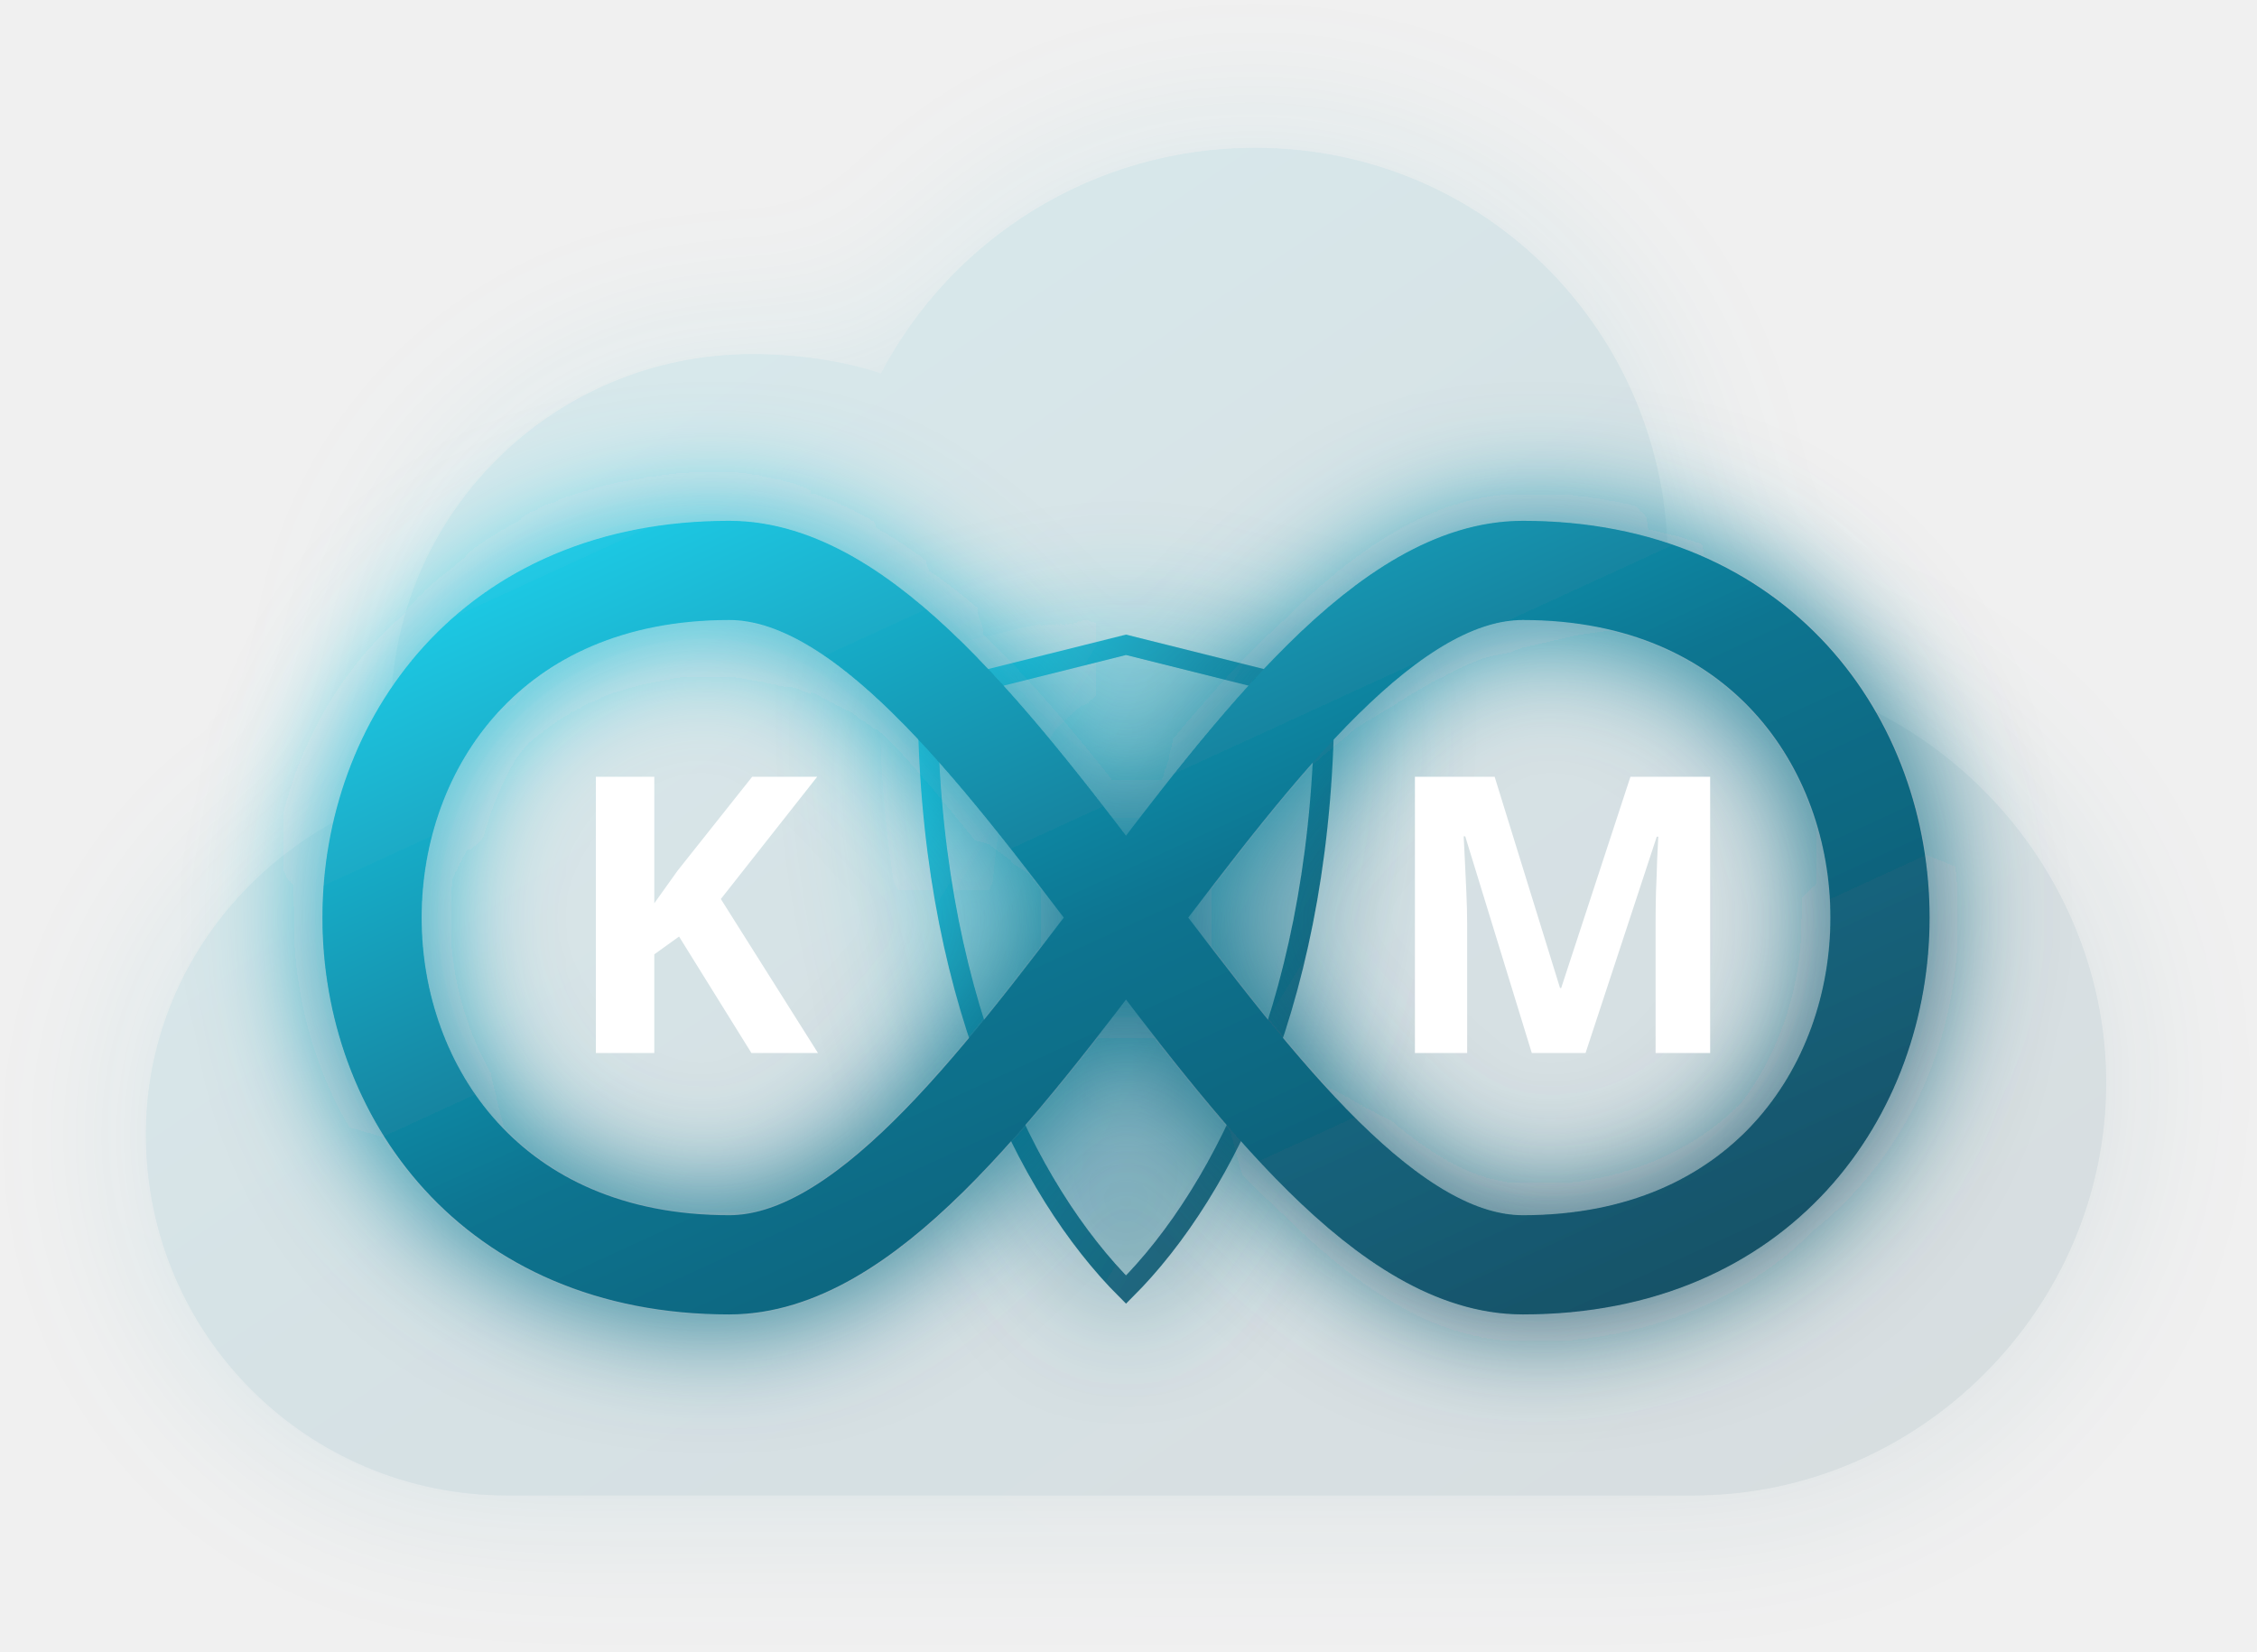
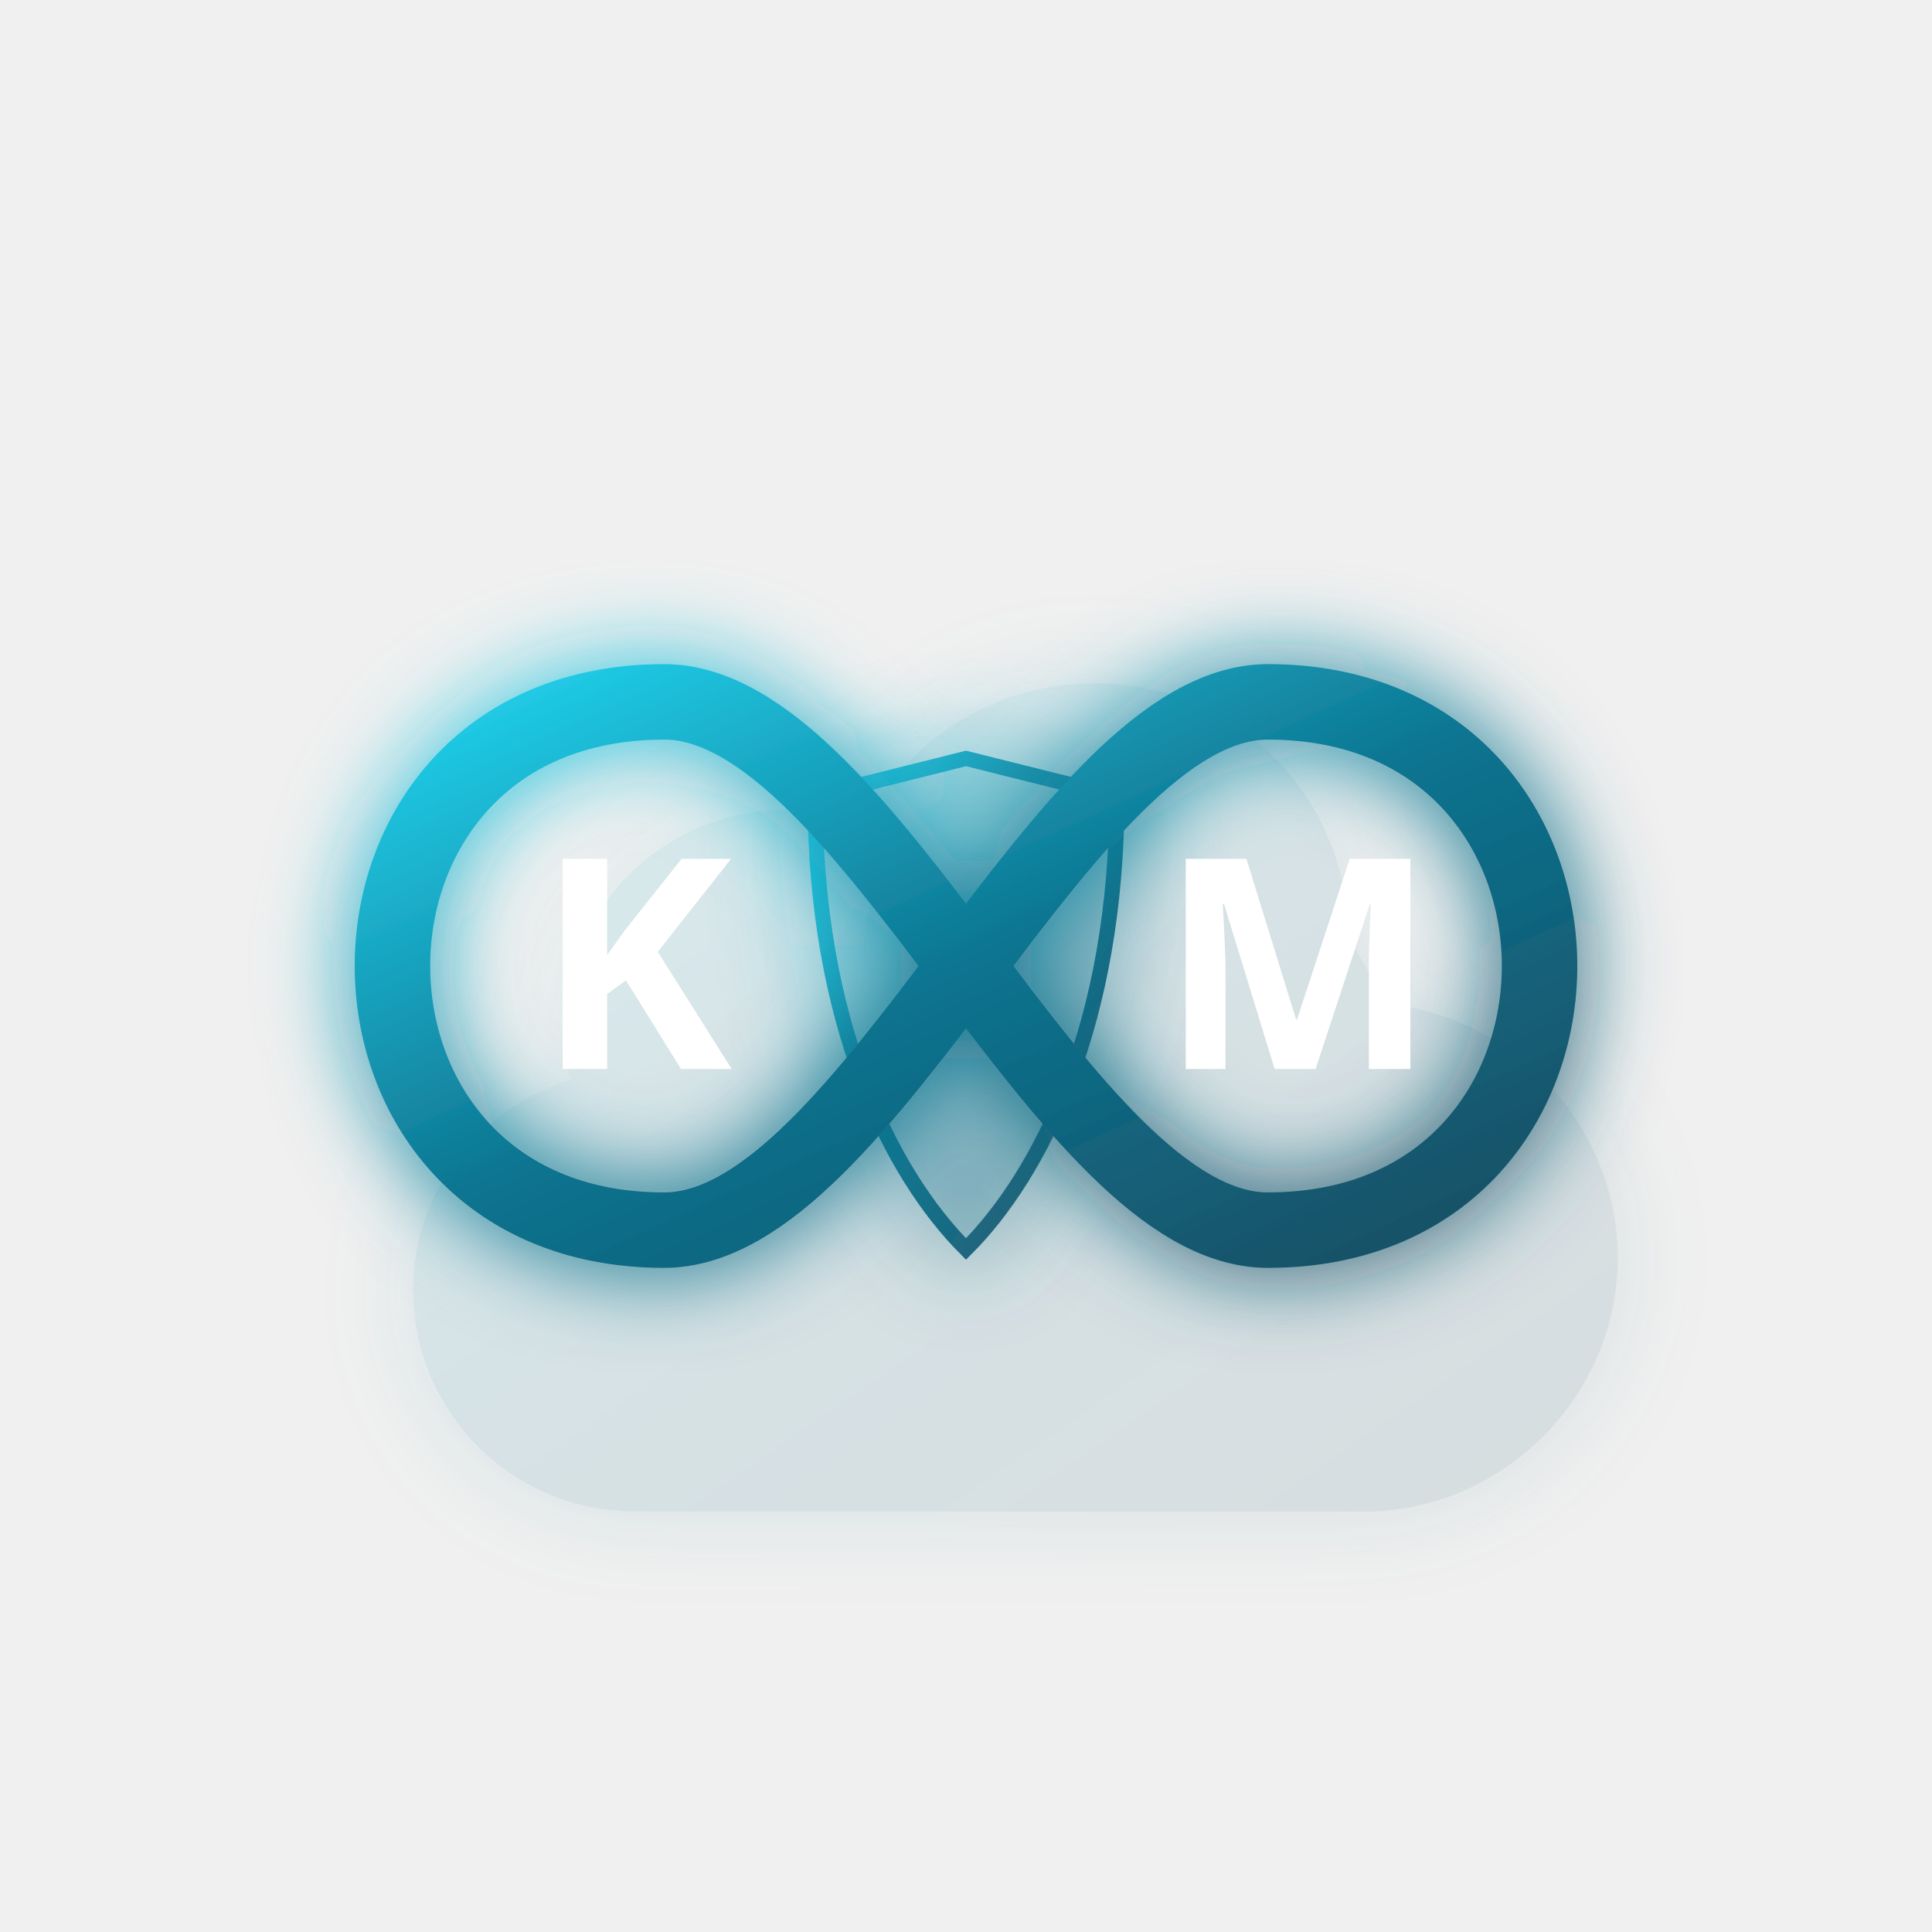
- <svg xmlns="http://www.w3.org/2000/svg" width="455" height="333" viewBox="29 71 455 333" version="1.1" id="svg6">
+ <svg xmlns="http://www.w3.org/2000/svg" width="512" height="512" viewBox="0 0 512 512" version="1.1" id="svg6">
  <defs id="defs3">
    <linearGradient id="ocean-grad" x1="0%" y1="0%" x2="100%" y2="100%">
      <stop offset="0%" stop-color="#22d3ee" id="stop1" />
      <stop offset="50%" stop-color="#0e7490" id="stop2" />
      <stop offset="100%" stop-color="#164e63" id="stop3" />
    </linearGradient>
    <filter id="soft-glow" x="-0.385" y="-0.277" width="1.77" height="1.554">
      <feGaussianBlur stdDeviation="12" result="blur" id="feGaussianBlur3" />
      <feComposite in="SourceGraphic" in2="blur" operator="over" id="feComposite3" />
    </filter>
  </defs>
  <g transform="translate(0, 56)" id="g6">
-     <path d="M 346 226 c 0 -35 -28 -64 -64 -64 c -25 0 -47 14 -58 35 c -6 -2 -13 -3 -20 -3 c -31 0 -56 25 -56 56 c 0 4 0 8 2 12 c -23 7 -40 28 -40 53 c 0 31 25 56 56 56 h 184 c 35 0 64 -29 64 -64 c 0 -33 -26 -61 -58 -64 z" fill="url(#ocean-grad)" opacity="0.12" transform="translate(-84.6, -165.8) scale(1.3)" filter="url(#soft-glow)" id="path3" />
+     <path d="M 346 226 c 0 -35 -28 -64 -64 -64 c -25 0 -47 14 -58 35 c -6 -2 -13 -3 -20 -3 c -31 0 -56 25 -56 56 c 0 4 0 8 2 12 c -23 7 -40 28 -40 53 c 0 31 25 56 56 56 h 184 c 35 0 64 -29 64 -64 c 0 -33 -26 -61 -58 -64 z" fill="url(#ocean-grad)" opacity="0.12" transform="translate(-6, -45) scale(1.05)" filter="url(#soft-glow)" id="path3" />
    <path d="M 256 145 L 296 155 C 296 215, 276 255, 256 275 C 236 255, 216 215, 216 155 Z" fill="url(#ocean-grad)" fill-opacity="0.18" stroke="url(#ocean-grad)" stroke-width="4" opacity="0.95" filter="url(#soft-glow)" id="path4" />
    <path d="M 176 270 C 80 270, 80 130, 176 130 C 230 130, 282 270, 336 270 C 432 270, 432 130, 336 130 C 282 130, 230 270, 176 270 Z" fill="none" stroke="url(#ocean-grad)" stroke-width="20" stroke-linecap="round" filter="url(#soft-glow)" id="path5" />
    <path d="m 193.896,227.294 h -13.416 l -14.586,-23.478 -4.992,3.588 v 19.89 h -11.778 v -55.692 h 11.778 v 25.506 q 1.17,-1.638 2.34,-3.276 1.17,-1.638 2.34,-3.276 l 15.054,-18.954 h 13.104 l -19.422,24.648 z" id="text5" class="logo-text" style="font-weight:900;font-size:78px;font-family:Inter, sans-serif;dominant-baseline:middle;text-anchor:middle;fill:#ffffff" />
    <path d="m 337.799,227.294 -13.416,-43.68 h -0.312 q 0.078,1.56 0.234,4.68 0.156,3.12 0.312,6.708 0.156,3.51 0.156,6.396 v 25.896 h -10.53 v -55.692 h 16.068 l 13.182,42.588 h 0.234 l 13.962,-42.588 h 16.068 v 55.692 h -10.998 V 200.93 q 0,-2.652 0.078,-6.084 0.156,-3.432 0.234,-6.474 0.156,-3.12 0.234,-4.68 h -0.312 l -14.352,43.602 z" id="text6" class="logo-text" style="font-weight:900;font-size:78px;font-family:Inter, sans-serif;dominant-baseline:middle;text-anchor:middle;fill:#ffffff" />
  </g>
</svg>
